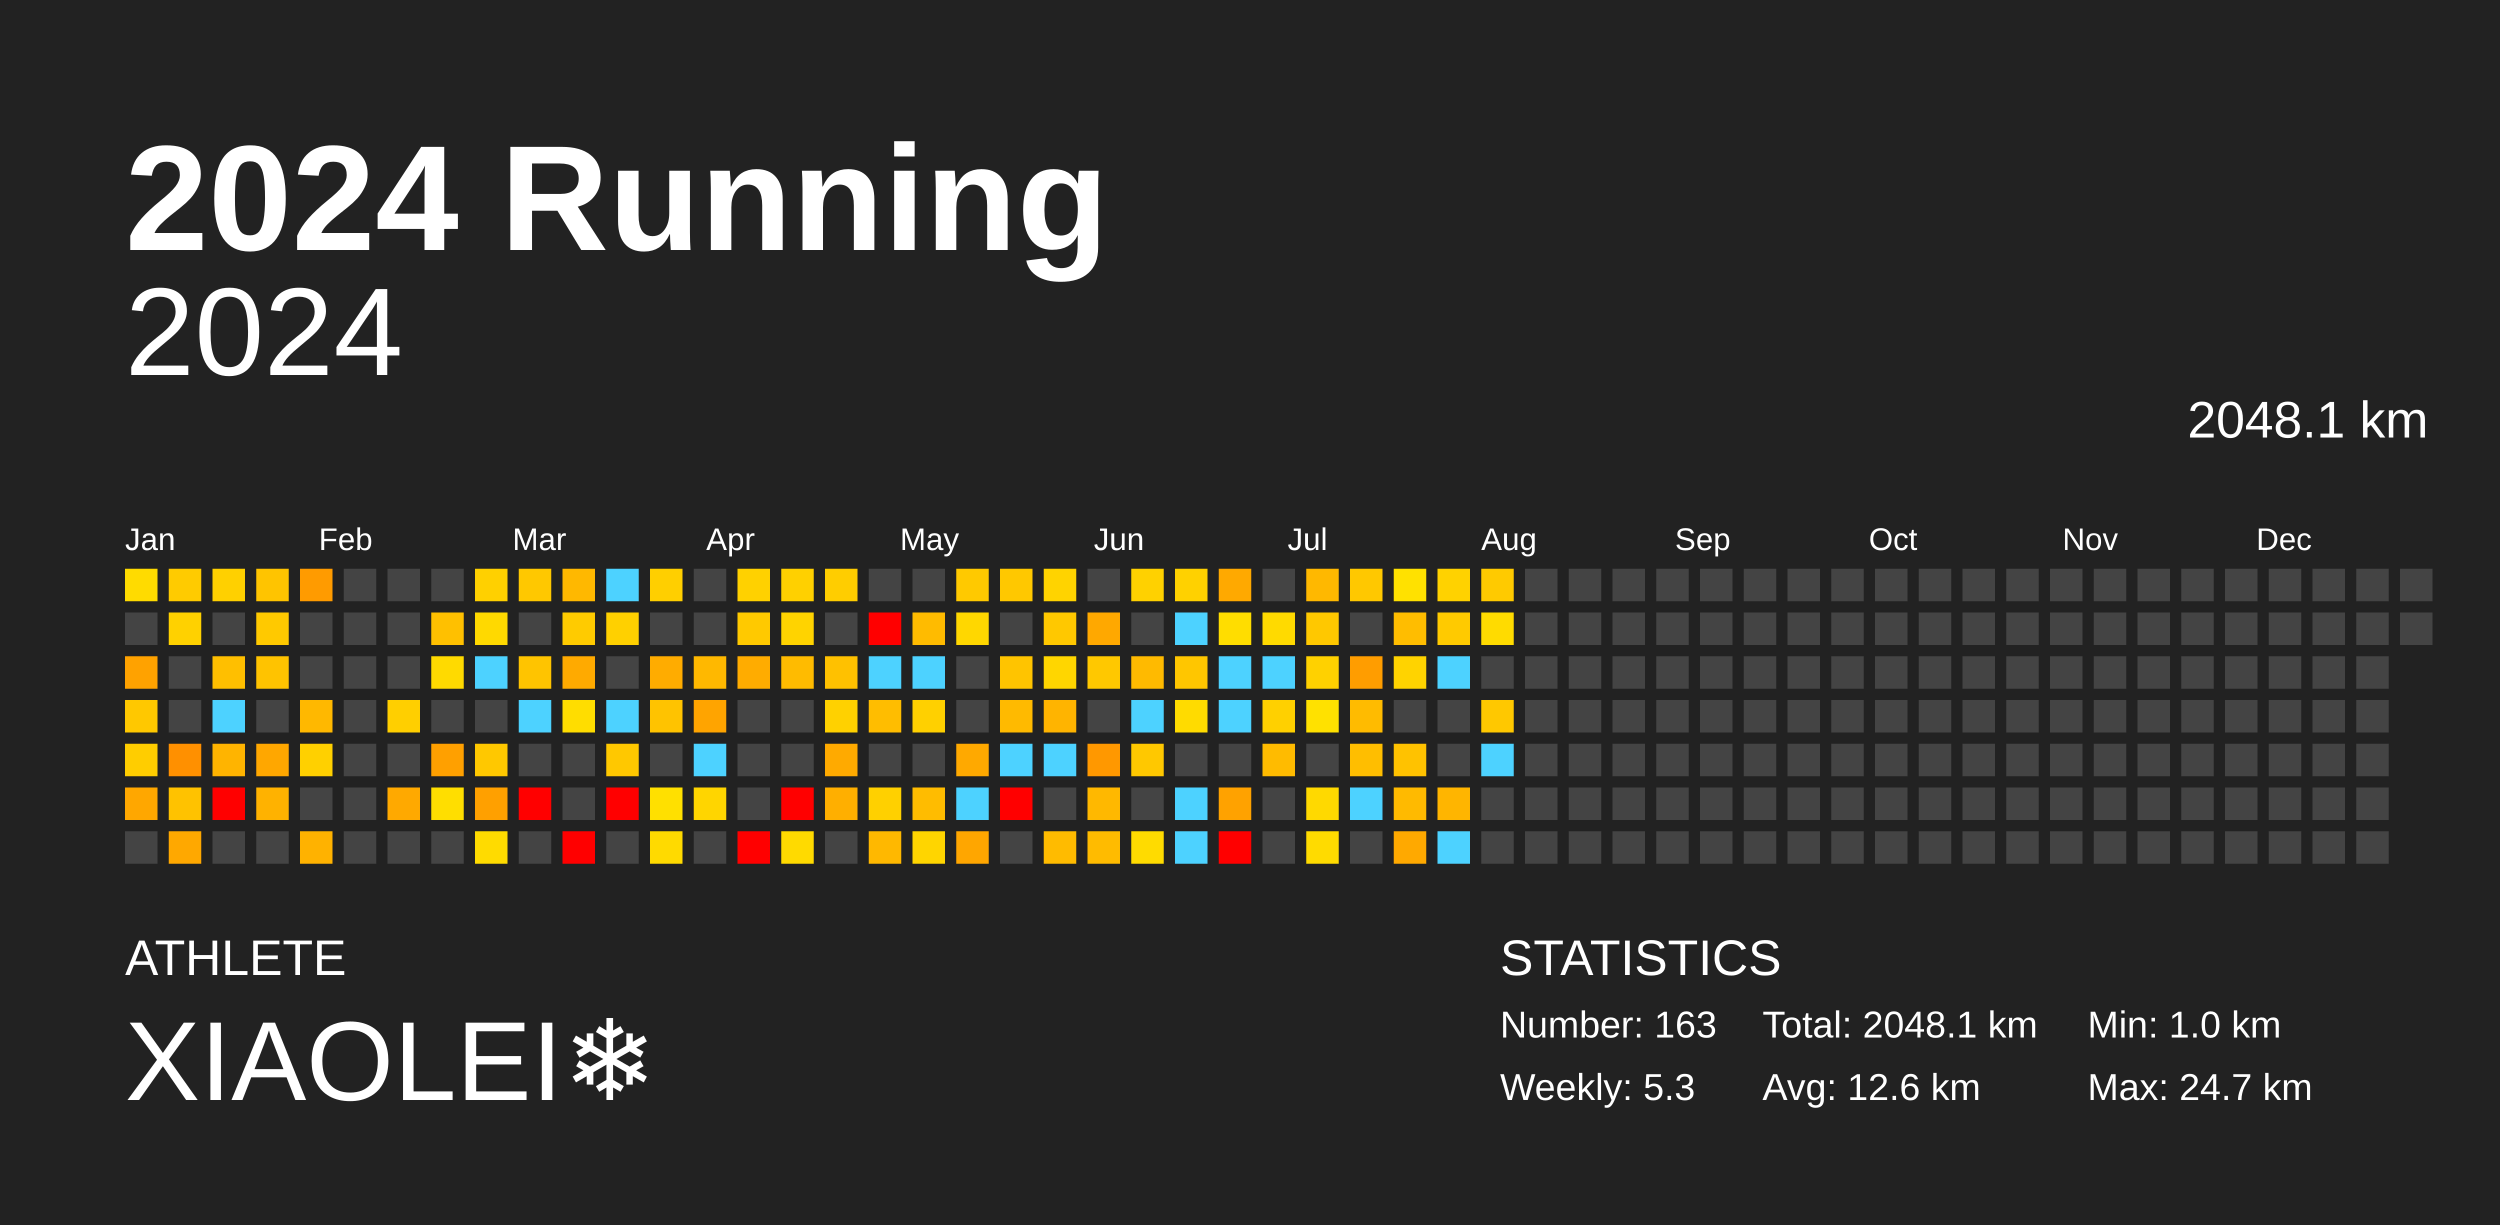
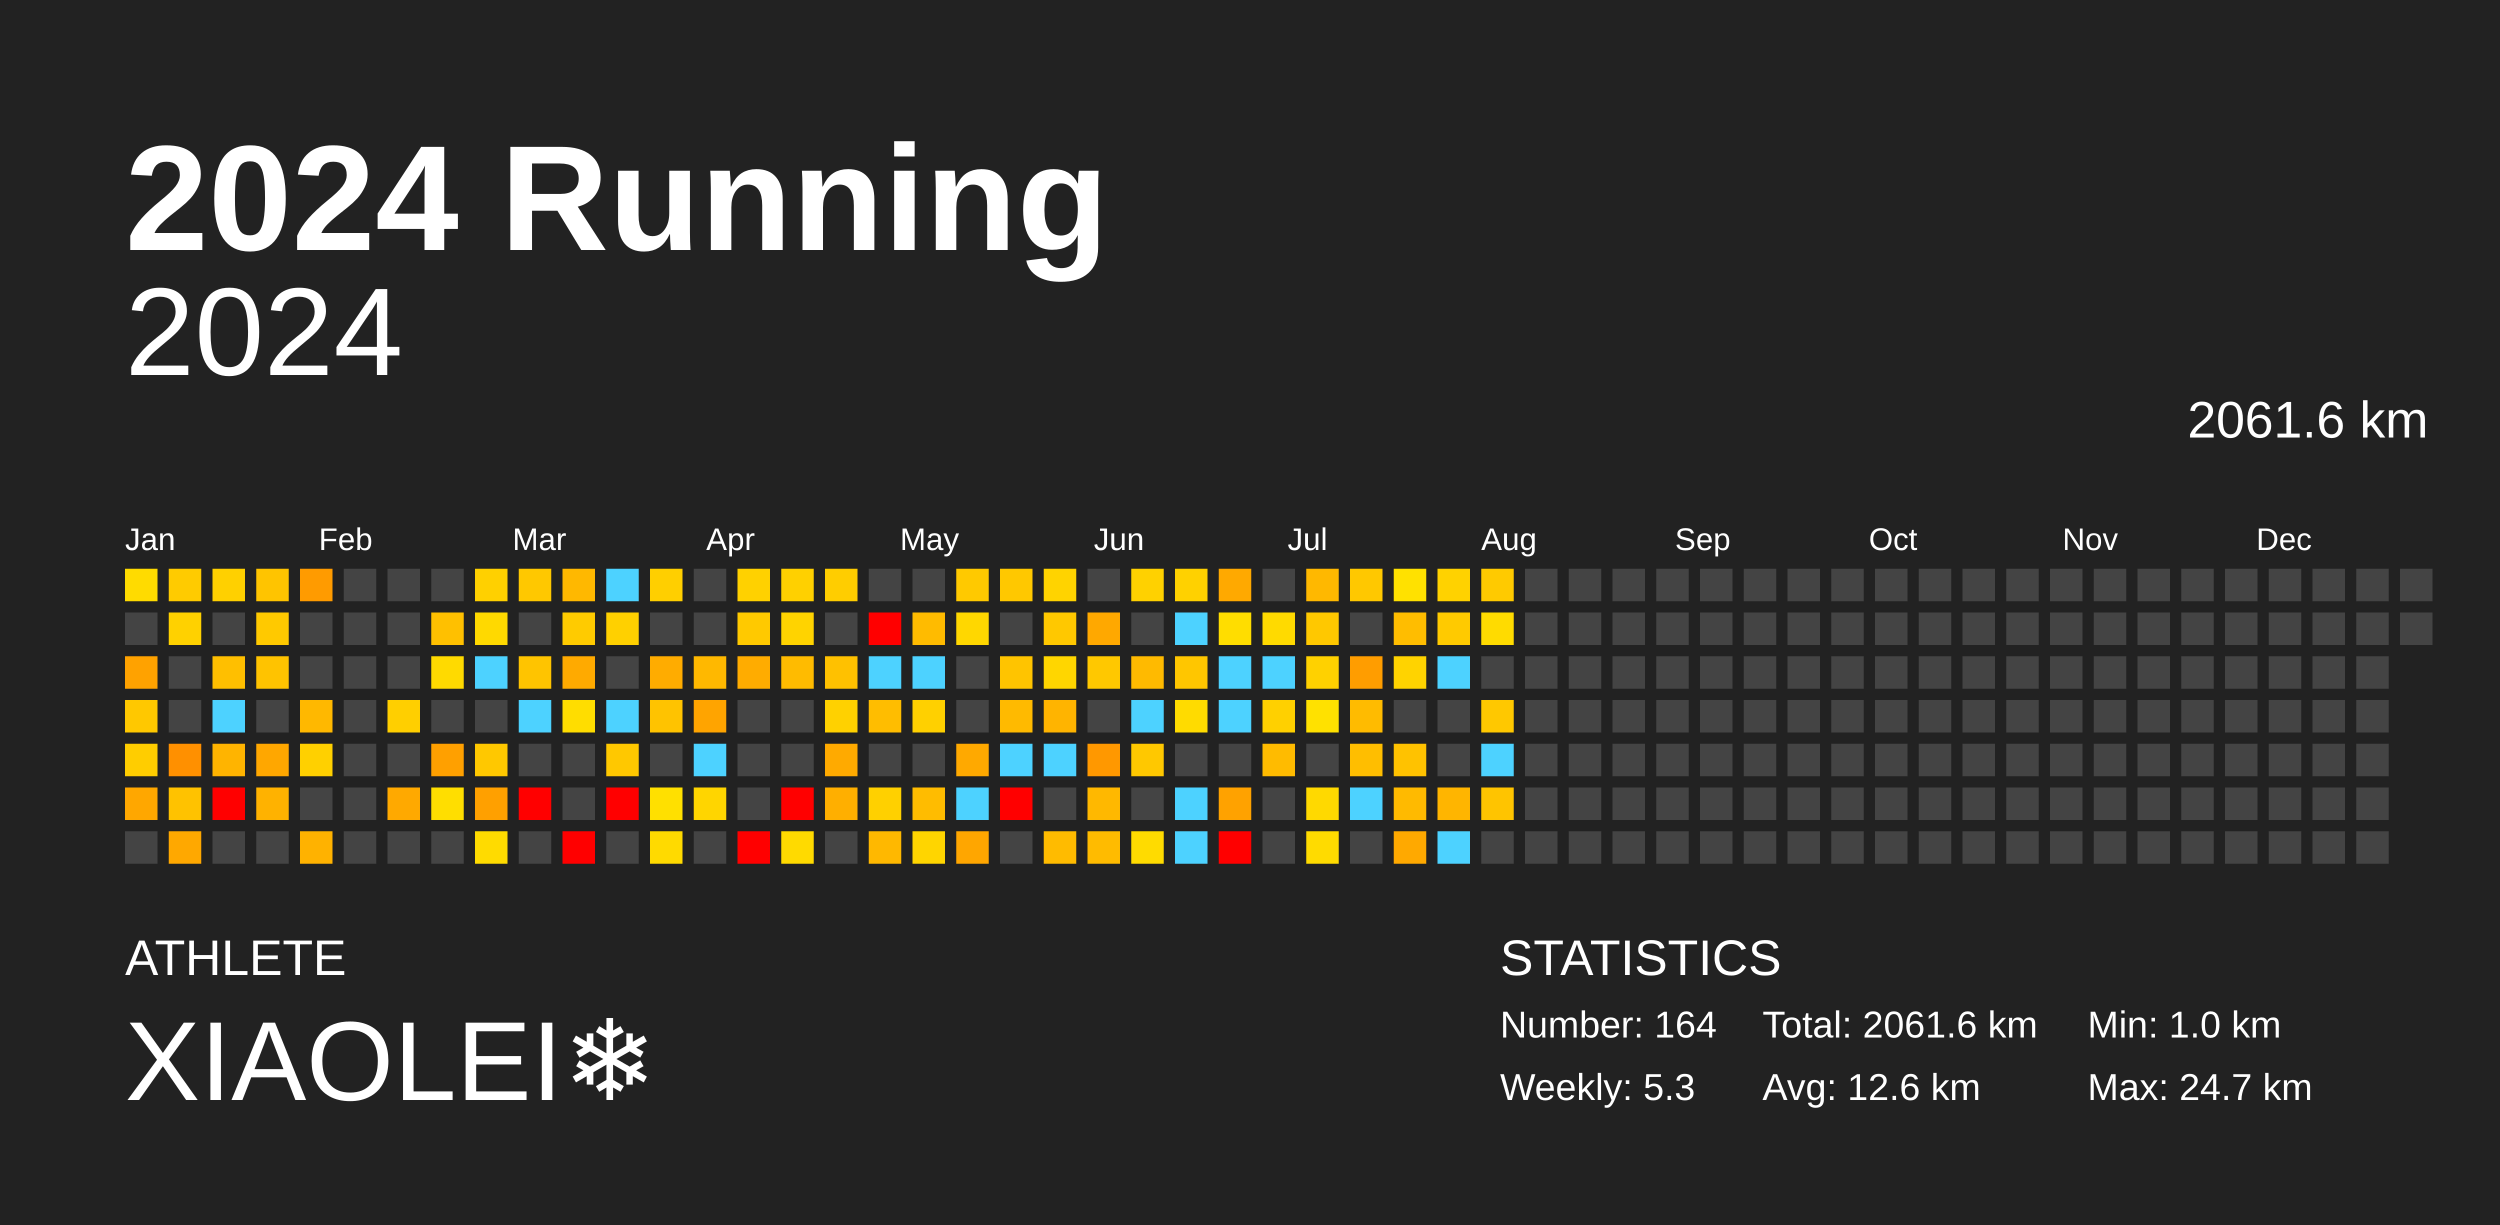
<svg xmlns="http://www.w3.org/2000/svg" baseProfile="full" height="98mm" version="1.1" viewBox="0,0,200,98" width="200mm">
  <defs />
  <rect fill="#222222" height="98" width="200" x="0" y="0" />
  <text fill="#FFFFFF" style="font-size:12px; font-family:Arial; font-weight:bold;" x="10" y="20">2024 Running</text>
  <text fill="#FFFFFF" style="font-size:4px; font-family:Arial" x="10" y="78">ATHLETE</text>
  <text fill="#FFFFFF" style="font-size:9px; font-family:Arial" x="10" y="88">XIAOLEI❄️</text>
  <text fill="#FFFFFF" style="font-size:4px; font-family:Arial" x="120" y="78">STATISTICS</text>
-   <text fill="#FFFFFF" style="font-size:3px; font-family:Arial" x="120" y="83">Number: 163</text>
+   <text fill="#FFFFFF" style="font-size:3px; font-family:Arial" x="120" y="83">Number: 164</text>
  <text fill="#FFFFFF" style="font-size:3px; font-family:Arial" x="120" y="88">Weekly: 5.3</text>
-   <text fill="#FFFFFF" style="font-size:3px; font-family:Arial" x="141" y="83">Total: 2048.1 km</text>
+   <text fill="#FFFFFF" style="font-size:3px; font-family:Arial" x="141" y="83">Total: 2061.6 km</text>
  <text fill="#FFFFFF" style="font-size:3px; font-family:Arial" x="141" y="88">Avg: 12.6 km</text>
  <text fill="#FFFFFF" style="font-size:3px; font-family:Arial" x="167" y="83">Min: 1.0 km</text>
  <text fill="#FFFFFF" style="font-size:3px; font-family:Arial" x="167" y="88">Max: 24.7 km</text>
  <text alignment-baseline="hanging" fill="#FFFFFF" style="font-size:10.0px; font-family:Arial;" x="10" y="30">2024</text>
-   <text alignment-baseline="hanging" fill="#FFFFFF" style="font-size:4.125px; font-family:Arial;" x="175" y="35">2048.1 km</text>
+   <text alignment-baseline="hanging" fill="#FFFFFF" style="font-size:4.125px; font-family:Arial;" x="175" y="35">2061.6 km</text>
  <text fill="#FFFFFF" style="font-size:2.5px; font-family:Arial" x="10.0" y="44">Jan</text>
  <text fill="#FFFFFF" style="font-size:2.5px; font-family:Arial" x="25.5" y="44">Feb</text>
  <text fill="#FFFFFF" style="font-size:2.5px; font-family:Arial" x="41.0" y="44">Mar</text>
  <text fill="#FFFFFF" style="font-size:2.5px; font-family:Arial" x="56.5" y="44">Apr</text>
  <text fill="#FFFFFF" style="font-size:2.5px; font-family:Arial" x="72.0" y="44">May</text>
  <text fill="#FFFFFF" style="font-size:2.5px; font-family:Arial" x="87.5" y="44">Jun</text>
  <text fill="#FFFFFF" style="font-size:2.5px; font-family:Arial" x="103.0" y="44">Jul</text>
  <text fill="#FFFFFF" style="font-size:2.5px; font-family:Arial" x="118.5" y="44">Aug</text>
  <text fill="#FFFFFF" style="font-size:2.5px; font-family:Arial" x="134.0" y="44">Sep</text>
  <text fill="#FFFFFF" style="font-size:2.5px; font-family:Arial" x="149.5" y="44">Oct</text>
  <text fill="#FFFFFF" style="font-size:2.5px; font-family:Arial" x="165.0" y="44">Nov</text>
  <text fill="#FFFFFF" style="font-size:2.5px; font-family:Arial" x="180.5" y="44">Dec</text>
  <rect fill="#ffdb00" height="2.6" width="2.6" x="10.0" y="45.5" />
  <rect fill="#444444" height="2.6" width="2.6" x="10.0" y="49.0" />
  <rect fill="#ffa200" height="2.6" width="2.6" x="10.0" y="52.5" />
  <rect fill="#ffc800" height="2.6" width="2.6" x="10.0" y="56.0" />
  <rect fill="#ffcd00" height="2.6" width="2.6" x="10.0" y="59.5" />
  <rect fill="#ffa700" height="2.6" width="2.6" x="10.0" y="63.0" />
  <rect fill="#444444" height="2.6" width="2.6" x="10.0" y="66.5" />
  <rect fill="#ffcb00" height="2.6" width="2.6" x="13.5" y="45.5" />
  <rect fill="#ffd100" height="2.6" width="2.6" x="13.5" y="49.0" />
  <rect fill="#444444" height="2.6" width="2.6" x="13.5" y="52.5" />
  <rect fill="#444444" height="2.6" width="2.6" x="13.5" y="56.0" />
  <rect fill="#ff9000" height="2.6" width="2.6" x="13.5" y="59.5" />
  <rect fill="#ffc200" height="2.6" width="2.6" x="13.5" y="63.0" />
  <rect fill="#ffa800" height="2.6" width="2.6" x="13.5" y="66.5" />
  <rect fill="#ffd000" height="2.6" width="2.6" x="17.0" y="45.5" />
  <rect fill="#444444" height="2.6" width="2.6" x="17.0" y="49.0" />
  <rect fill="#ffbf00" height="2.6" width="2.6" x="17.0" y="52.5" />
  <rect fill="#4dd2ff" height="2.6" width="2.6" x="17.0" y="56.0" />
  <rect fill="#ffb400" height="2.6" width="2.6" x="17.0" y="59.5" />
  <rect fill="red" height="2.6" width="2.6" x="17.0" y="63.0" />
  <rect fill="#444444" height="2.6" width="2.6" x="17.0" y="66.5" />
  <rect fill="#ffc400" height="2.6" width="2.6" x="20.5" y="45.5" />
  <rect fill="#ffc900" height="2.6" width="2.6" x="20.5" y="49.0" />
  <rect fill="#ffc300" height="2.6" width="2.6" x="20.5" y="52.5" />
  <rect fill="#444444" height="2.6" width="2.6" x="20.5" y="56.0" />
  <rect fill="#ffa700" height="2.6" width="2.6" x="20.5" y="59.5" />
  <rect fill="#ffb200" height="2.6" width="2.6" x="20.5" y="63.0" />
  <rect fill="#444444" height="2.6" width="2.6" x="20.5" y="66.5" />
  <rect fill="#ff9b00" height="2.6" width="2.6" x="24.0" y="45.5" />
  <rect fill="#444444" height="2.6" width="2.6" x="24.0" y="49.0" />
  <rect fill="#444444" height="2.6" width="2.6" x="24.0" y="52.5" />
  <rect fill="#ffb800" height="2.6" width="2.6" x="24.0" y="56.0" />
  <rect fill="#ffd000" height="2.6" width="2.6" x="24.0" y="59.5" />
  <rect fill="#444444" height="2.6" width="2.6" x="24.0" y="63.0" />
  <rect fill="#ffb200" height="2.6" width="2.6" x="24.0" y="66.5" />
  <rect fill="#444444" height="2.6" width="2.6" x="27.5" y="45.5" />
  <rect fill="#444444" height="2.6" width="2.6" x="27.5" y="49.0" />
  <rect fill="#444444" height="2.6" width="2.6" x="27.5" y="52.5" />
  <rect fill="#444444" height="2.6" width="2.6" x="27.5" y="56.0" />
  <rect fill="#444444" height="2.6" width="2.6" x="27.5" y="59.5" />
  <rect fill="#444444" height="2.6" width="2.6" x="27.5" y="63.0" />
  <rect fill="#444444" height="2.6" width="2.6" x="27.5" y="66.5" />
  <rect fill="#444444" height="2.6" width="2.6" x="31.0" y="45.5" />
  <rect fill="#444444" height="2.6" width="2.6" x="31.0" y="49.0" />
  <rect fill="#444444" height="2.6" width="2.6" x="31.0" y="52.5" />
  <rect fill="#ffcf00" height="2.6" width="2.6" x="31.0" y="56.0" />
  <rect fill="#444444" height="2.6" width="2.6" x="31.0" y="59.5" />
  <rect fill="#ffa900" height="2.6" width="2.6" x="31.0" y="63.0" />
  <rect fill="#444444" height="2.6" width="2.6" x="31.0" y="66.5" />
  <rect fill="#444444" height="2.6" width="2.6" x="34.5" y="45.5" />
  <rect fill="#ffc000" height="2.6" width="2.6" x="34.5" y="49.0" />
  <rect fill="#ffda00" height="2.6" width="2.6" x="34.5" y="52.5" />
  <rect fill="#444444" height="2.6" width="2.6" x="34.5" y="56.0" />
  <rect fill="#ffa000" height="2.6" width="2.6" x="34.5" y="59.5" />
  <rect fill="#ffde00" height="2.6" width="2.6" x="34.5" y="63.0" />
  <rect fill="#444444" height="2.6" width="2.6" x="34.5" y="66.5" />
  <rect fill="#ffd000" height="2.6" width="2.6" x="38.0" y="45.5" />
  <rect fill="#ffd900" height="2.6" width="2.6" x="38.0" y="49.0" />
  <rect fill="#4dd2ff" height="2.6" width="2.6" x="38.0" y="52.5" />
  <rect fill="#444444" height="2.6" width="2.6" x="38.0" y="56.0" />
  <rect fill="#ffc800" height="2.6" width="2.6" x="38.0" y="59.5" />
  <rect fill="#ffa000" height="2.6" width="2.6" x="38.0" y="63.0" />
  <rect fill="#ffdb00" height="2.6" width="2.6" x="38.0" y="66.5" />
  <rect fill="#ffc800" height="2.6" width="2.6" x="41.5" y="45.5" />
  <rect fill="#444444" height="2.6" width="2.6" x="41.5" y="49.0" />
  <rect fill="#ffc400" height="2.6" width="2.6" x="41.5" y="52.5" />
  <rect fill="#4dd2ff" height="2.6" width="2.6" x="41.5" y="56.0" />
  <rect fill="#444444" height="2.6" width="2.6" x="41.5" y="59.5" />
  <rect fill="red" height="2.6" width="2.6" x="41.5" y="63.0" />
  <rect fill="#444444" height="2.6" width="2.6" x="41.5" y="66.5" />
  <rect fill="#ffb800" height="2.6" width="2.6" x="45.0" y="45.5" />
  <rect fill="#ffcb00" height="2.6" width="2.6" x="45.0" y="49.0" />
  <rect fill="#ffaa00" height="2.6" width="2.6" x="45.0" y="52.5" />
  <rect fill="#ffdd00" height="2.6" width="2.6" x="45.0" y="56.0" />
  <rect fill="#444444" height="2.6" width="2.6" x="45.0" y="59.5" />
  <rect fill="#444444" height="2.6" width="2.6" x="45.0" y="63.0" />
  <rect fill="red" height="2.6" width="2.6" x="45.0" y="66.5" />
  <rect fill="#4dd2ff" height="2.6" width="2.6" x="48.5" y="45.5" />
  <rect fill="#ffd000" height="2.6" width="2.6" x="48.5" y="49.0" />
  <rect fill="#444444" height="2.6" width="2.6" x="48.5" y="52.5" />
  <rect fill="#4dd2ff" height="2.6" width="2.6" x="48.5" y="56.0" />
  <rect fill="#ffc800" height="2.6" width="2.6" x="48.5" y="59.5" />
  <rect fill="red" height="2.6" width="2.6" x="48.5" y="63.0" />
  <rect fill="#444444" height="2.6" width="2.6" x="48.5" y="66.5" />
  <rect fill="#ffcf00" height="2.6" width="2.6" x="52.0" y="45.5" />
  <rect fill="#444444" height="2.6" width="2.6" x="52.0" y="49.0" />
  <rect fill="#ffac00" height="2.6" width="2.6" x="52.0" y="52.5" />
  <rect fill="#ffc300" height="2.6" width="2.6" x="52.0" y="56.0" />
  <rect fill="#444444" height="2.6" width="2.6" x="52.0" y="59.5" />
  <rect fill="#ffe000" height="2.6" width="2.6" x="52.0" y="63.0" />
  <rect fill="#ffda00" height="2.6" width="2.6" x="52.0" y="66.5" />
  <rect fill="#444444" height="2.6" width="2.6" x="55.5" y="45.5" />
  <rect fill="#444444" height="2.6" width="2.6" x="55.5" y="49.0" />
  <rect fill="#ffb800" height="2.6" width="2.6" x="55.5" y="52.5" />
  <rect fill="#ffa400" height="2.6" width="2.6" x="55.5" y="56.0" />
  <rect fill="#4dd2ff" height="2.6" width="2.6" x="55.5" y="59.5" />
  <rect fill="#ffd500" height="2.6" width="2.6" x="55.5" y="63.0" />
  <rect fill="#444444" height="2.6" width="2.6" x="55.5" y="66.5" />
  <rect fill="#ffd100" height="2.6" width="2.6" x="59.0" y="45.5" />
  <rect fill="#ffc900" height="2.6" width="2.6" x="59.0" y="49.0" />
  <rect fill="#ffac00" height="2.6" width="2.6" x="59.0" y="52.5" />
  <rect fill="#444444" height="2.6" width="2.6" x="59.0" y="56.0" />
  <rect fill="#444444" height="2.6" width="2.6" x="59.0" y="59.5" />
  <rect fill="#444444" height="2.6" width="2.6" x="59.0" y="63.0" />
  <rect fill="red" height="2.6" width="2.6" x="59.0" y="66.5" />
  <rect fill="#ffd000" height="2.6" width="2.6" x="62.5" y="45.5" />
  <rect fill="#ffd300" height="2.6" width="2.6" x="62.5" y="49.0" />
  <rect fill="#ffbb00" height="2.6" width="2.6" x="62.5" y="52.5" />
  <rect fill="#444444" height="2.6" width="2.6" x="62.5" y="56.0" />
  <rect fill="#444444" height="2.6" width="2.6" x="62.5" y="59.5" />
  <rect fill="red" height="2.6" width="2.6" x="62.5" y="63.0" />
  <rect fill="#ffda00" height="2.6" width="2.6" x="62.5" y="66.5" />
  <rect fill="#ffcd00" height="2.6" width="2.6" x="66.0" y="45.5" />
  <rect fill="#444444" height="2.6" width="2.6" x="66.0" y="49.0" />
  <rect fill="#ffc100" height="2.6" width="2.6" x="66.0" y="52.5" />
  <rect fill="#ffd100" height="2.6" width="2.6" x="66.0" y="56.0" />
  <rect fill="#ffaa00" height="2.6" width="2.6" x="66.0" y="59.5" />
  <rect fill="#ffaf00" height="2.6" width="2.6" x="66.0" y="63.0" />
  <rect fill="#444444" height="2.6" width="2.6" x="66.0" y="66.5" />
  <rect fill="#444444" height="2.6" width="2.6" x="69.5" y="45.5" />
  <rect fill="red" height="2.6" width="2.6" x="69.5" y="49.0" />
  <rect fill="#4dd2ff" height="2.6" width="2.6" x="69.5" y="52.5" />
  <rect fill="#ffbd00" height="2.6" width="2.6" x="69.5" y="56.0" />
  <rect fill="#444444" height="2.6" width="2.6" x="69.5" y="59.5" />
  <rect fill="#ffd000" height="2.6" width="2.6" x="69.5" y="63.0" />
  <rect fill="#ffb800" height="2.6" width="2.6" x="69.5" y="66.5" />
  <rect fill="#444444" height="2.6" width="2.6" x="73.0" y="45.5" />
  <rect fill="#ffbb00" height="2.6" width="2.6" x="73.0" y="49.0" />
  <rect fill="#4dd2ff" height="2.6" width="2.6" x="73.0" y="52.5" />
  <rect fill="#ffd000" height="2.6" width="2.6" x="73.0" y="56.0" />
  <rect fill="#444444" height="2.6" width="2.6" x="73.0" y="59.5" />
  <rect fill="#ffbc00" height="2.6" width="2.6" x="73.0" y="63.0" />
  <rect fill="#ffd500" height="2.6" width="2.6" x="73.0" y="66.5" />
  <rect fill="#ffc900" height="2.6" width="2.6" x="76.5" y="45.5" />
  <rect fill="#ffd700" height="2.6" width="2.6" x="76.5" y="49.0" />
  <rect fill="#444444" height="2.6" width="2.6" x="76.5" y="52.5" />
  <rect fill="#444444" height="2.6" width="2.6" x="76.5" y="56.0" />
  <rect fill="#ffa900" height="2.6" width="2.6" x="76.5" y="59.5" />
  <rect fill="#4dd2ff" height="2.6" width="2.6" x="76.5" y="63.0" />
  <rect fill="#ffa600" height="2.6" width="2.6" x="76.5" y="66.5" />
  <rect fill="#ffc800" height="2.6" width="2.6" x="80.0" y="45.5" />
  <rect fill="#444444" height="2.6" width="2.6" x="80.0" y="49.0" />
  <rect fill="#ffc400" height="2.6" width="2.6" x="80.0" y="52.5" />
  <rect fill="#ffba00" height="2.6" width="2.6" x="80.0" y="56.0" />
  <rect fill="#4dd2ff" height="2.6" width="2.6" x="80.0" y="59.5" />
  <rect fill="red" height="2.6" width="2.6" x="80.0" y="63.0" />
  <rect fill="#444444" height="2.6" width="2.6" x="80.0" y="66.5" />
  <rect fill="#ffd300" height="2.6" width="2.6" x="83.5" y="45.5" />
  <rect fill="#ffc800" height="2.6" width="2.6" x="83.5" y="49.0" />
  <rect fill="#ffd600" height="2.6" width="2.6" x="83.5" y="52.5" />
  <rect fill="#ffb400" height="2.6" width="2.6" x="83.5" y="56.0" />
  <rect fill="#4dd2ff" height="2.6" width="2.6" x="83.5" y="59.5" />
  <rect fill="#444444" height="2.6" width="2.6" x="83.5" y="63.0" />
  <rect fill="#ffbb00" height="2.6" width="2.6" x="83.5" y="66.5" />
  <rect fill="#444444" height="2.6" width="2.6" x="87.0" y="45.5" />
  <rect fill="#ffa800" height="2.6" width="2.6" x="87.0" y="49.0" />
  <rect fill="#ffc800" height="2.6" width="2.6" x="87.0" y="52.5" />
  <rect fill="#444444" height="2.6" width="2.6" x="87.0" y="56.0" />
  <rect fill="#ff9800" height="2.6" width="2.6" x="87.0" y="59.5" />
  <rect fill="#ffb800" height="2.6" width="2.6" x="87.0" y="63.0" />
  <rect fill="#ffbb00" height="2.6" width="2.6" x="87.0" y="66.5" />
  <rect fill="#ffd100" height="2.6" width="2.6" x="90.5" y="45.5" />
  <rect fill="#444444" height="2.6" width="2.6" x="90.5" y="49.0" />
  <rect fill="#ffba00" height="2.6" width="2.6" x="90.5" y="52.5" />
  <rect fill="#4dd2ff" height="2.6" width="2.6" x="90.5" y="56.0" />
  <rect fill="#ffc800" height="2.6" width="2.6" x="90.5" y="59.5" />
  <rect fill="#444444" height="2.6" width="2.6" x="90.5" y="63.0" />
  <rect fill="#ffdb00" height="2.6" width="2.6" x="90.5" y="66.5" />
  <rect fill="#ffd100" height="2.6" width="2.6" x="94.0" y="45.5" />
  <rect fill="#4dd2ff" height="2.6" width="2.6" x="94.0" y="49.0" />
  <rect fill="#ffc600" height="2.6" width="2.6" x="94.0" y="52.5" />
  <rect fill="#ffdb00" height="2.6" width="2.6" x="94.0" y="56.0" />
  <rect fill="#444444" height="2.6" width="2.6" x="94.0" y="59.5" />
  <rect fill="#4dd2ff" height="2.6" width="2.6" x="94.0" y="63.0" />
  <rect fill="#4dd2ff" height="2.6" width="2.6" x="94.0" y="66.5" />
  <rect fill="#ffa900" height="2.6" width="2.6" x="97.5" y="45.5" />
  <rect fill="#ffdd00" height="2.6" width="2.6" x="97.5" y="49.0" />
  <rect fill="#4dd2ff" height="2.6" width="2.6" x="97.5" y="52.5" />
  <rect fill="#4dd2ff" height="2.6" width="2.6" x="97.5" y="56.0" />
  <rect fill="#444444" height="2.6" width="2.6" x="97.5" y="59.5" />
  <rect fill="#ffa200" height="2.6" width="2.6" x="97.5" y="63.0" />
  <rect fill="red" height="2.6" width="2.6" x="97.5" y="66.5" />
  <rect fill="#444444" height="2.6" width="2.6" x="101.0" y="45.5" />
  <rect fill="#ffda00" height="2.6" width="2.6" x="101.0" y="49.0" />
  <rect fill="#4dd2ff" height="2.6" width="2.6" x="101.0" y="52.5" />
  <rect fill="#ffd000" height="2.6" width="2.6" x="101.0" y="56.0" />
  <rect fill="#ffbb00" height="2.6" width="2.6" x="101.0" y="59.5" />
  <rect fill="#444444" height="2.6" width="2.6" x="101.0" y="63.0" />
  <rect fill="#444444" height="2.6" width="2.6" x="101.0" y="66.5" />
  <rect fill="#ffb800" height="2.6" width="2.6" x="104.5" y="45.5" />
  <rect fill="#ffc800" height="2.6" width="2.6" x="104.5" y="49.0" />
  <rect fill="#ffd100" height="2.6" width="2.6" x="104.5" y="52.5" />
  <rect fill="#ffe100" height="2.6" width="2.6" x="104.5" y="56.0" />
  <rect fill="#444444" height="2.6" width="2.6" x="104.5" y="59.5" />
  <rect fill="#ffd900" height="2.6" width="2.6" x="104.5" y="63.0" />
  <rect fill="#ffdb00" height="2.6" width="2.6" x="104.5" y="66.5" />
  <rect fill="#ffc800" height="2.6" width="2.6" x="108.0" y="45.5" />
  <rect fill="#444444" height="2.6" width="2.6" x="108.0" y="49.0" />
  <rect fill="#ff9d00" height="2.6" width="2.6" x="108.0" y="52.5" />
  <rect fill="#ffbb00" height="2.6" width="2.6" x="108.0" y="56.0" />
  <rect fill="#ffbe00" height="2.6" width="2.6" x="108.0" y="59.5" />
  <rect fill="#4dd2ff" height="2.6" width="2.6" x="108.0" y="63.0" />
  <rect fill="#444444" height="2.6" width="2.6" x="108.0" y="66.5" />
  <rect fill="#ffe100" height="2.6" width="2.6" x="111.5" y="45.5" />
  <rect fill="#ffbd00" height="2.6" width="2.6" x="111.5" y="49.0" />
  <rect fill="#ffd300" height="2.6" width="2.6" x="111.5" y="52.5" />
  <rect fill="#444444" height="2.6" width="2.6" x="111.5" y="56.0" />
  <rect fill="#ffc200" height="2.6" width="2.6" x="111.5" y="59.5" />
  <rect fill="#ffba00" height="2.6" width="2.6" x="111.5" y="63.0" />
  <rect fill="#ffa900" height="2.6" width="2.6" x="111.5" y="66.5" />
  <rect fill="#ffd200" height="2.6" width="2.6" x="115.0" y="45.5" />
  <rect fill="#ffca00" height="2.6" width="2.6" x="115.0" y="49.0" />
  <rect fill="#4dd2ff" height="2.6" width="2.6" x="115.0" y="52.5" />
  <rect fill="#444444" height="2.6" width="2.6" x="115.0" y="56.0" />
  <rect fill="#444444" height="2.6" width="2.6" x="115.0" y="59.5" />
  <rect fill="#ffb500" height="2.6" width="2.6" x="115.0" y="63.0" />
  <rect fill="#4dd2ff" height="2.6" width="2.6" x="115.0" y="66.5" />
  <rect fill="#ffca00" height="2.6" width="2.6" x="118.5" y="45.5" />
  <rect fill="#ffdb00" height="2.6" width="2.6" x="118.5" y="49.0" />
  <rect fill="#444444" height="2.6" width="2.6" x="118.5" y="52.5" />
  <rect fill="#ffc800" height="2.6" width="2.6" x="118.5" y="56.0" />
  <rect fill="#4dd2ff" height="2.6" width="2.6" x="118.5" y="59.5" />
-   <rect fill="#444444" height="2.6" width="2.6" x="118.5" y="63.0" />
+   <rect fill="#ffc400" height="2.6" width="2.6" x="118.5" y="63.0" />
  <rect fill="#444444" height="2.6" width="2.6" x="118.5" y="66.5" />
  <rect fill="#444444" height="2.6" width="2.6" x="122.0" y="45.5" />
  <rect fill="#444444" height="2.6" width="2.6" x="122.0" y="49.0" />
  <rect fill="#444444" height="2.6" width="2.6" x="122.0" y="52.5" />
  <rect fill="#444444" height="2.6" width="2.6" x="122.0" y="56.0" />
  <rect fill="#444444" height="2.6" width="2.6" x="122.0" y="59.5" />
  <rect fill="#444444" height="2.6" width="2.6" x="122.0" y="63.0" />
  <rect fill="#444444" height="2.6" width="2.6" x="122.0" y="66.5" />
  <rect fill="#444444" height="2.6" width="2.6" x="125.5" y="45.5" />
  <rect fill="#444444" height="2.6" width="2.6" x="125.5" y="49.0" />
  <rect fill="#444444" height="2.6" width="2.6" x="125.5" y="52.5" />
  <rect fill="#444444" height="2.6" width="2.6" x="125.5" y="56.0" />
  <rect fill="#444444" height="2.6" width="2.6" x="125.5" y="59.5" />
  <rect fill="#444444" height="2.6" width="2.6" x="125.5" y="63.0" />
  <rect fill="#444444" height="2.6" width="2.6" x="125.5" y="66.5" />
  <rect fill="#444444" height="2.6" width="2.6" x="129.0" y="45.5" />
  <rect fill="#444444" height="2.6" width="2.6" x="129.0" y="49.0" />
  <rect fill="#444444" height="2.6" width="2.6" x="129.0" y="52.5" />
  <rect fill="#444444" height="2.6" width="2.6" x="129.0" y="56.0" />
  <rect fill="#444444" height="2.6" width="2.6" x="129.0" y="59.5" />
  <rect fill="#444444" height="2.6" width="2.6" x="129.0" y="63.0" />
  <rect fill="#444444" height="2.6" width="2.6" x="129.0" y="66.5" />
  <rect fill="#444444" height="2.6" width="2.6" x="132.5" y="45.5" />
  <rect fill="#444444" height="2.6" width="2.6" x="132.5" y="49.0" />
  <rect fill="#444444" height="2.6" width="2.6" x="132.5" y="52.5" />
  <rect fill="#444444" height="2.6" width="2.6" x="132.5" y="56.0" />
  <rect fill="#444444" height="2.6" width="2.6" x="132.5" y="59.5" />
  <rect fill="#444444" height="2.6" width="2.6" x="132.5" y="63.0" />
  <rect fill="#444444" height="2.6" width="2.6" x="132.5" y="66.5" />
  <rect fill="#444444" height="2.6" width="2.6" x="136.0" y="45.5" />
  <rect fill="#444444" height="2.6" width="2.6" x="136.0" y="49.0" />
  <rect fill="#444444" height="2.6" width="2.6" x="136.0" y="52.5" />
  <rect fill="#444444" height="2.6" width="2.6" x="136.0" y="56.0" />
  <rect fill="#444444" height="2.6" width="2.6" x="136.0" y="59.5" />
  <rect fill="#444444" height="2.6" width="2.6" x="136.0" y="63.0" />
  <rect fill="#444444" height="2.6" width="2.6" x="136.0" y="66.5" />
  <rect fill="#444444" height="2.6" width="2.6" x="139.5" y="45.5" />
  <rect fill="#444444" height="2.6" width="2.6" x="139.5" y="49.0" />
  <rect fill="#444444" height="2.6" width="2.6" x="139.5" y="52.5" />
  <rect fill="#444444" height="2.6" width="2.6" x="139.5" y="56.0" />
  <rect fill="#444444" height="2.6" width="2.6" x="139.5" y="59.5" />
  <rect fill="#444444" height="2.6" width="2.6" x="139.5" y="63.0" />
  <rect fill="#444444" height="2.6" width="2.6" x="139.5" y="66.5" />
  <rect fill="#444444" height="2.6" width="2.6" x="143.0" y="45.5" />
  <rect fill="#444444" height="2.6" width="2.6" x="143.0" y="49.0" />
  <rect fill="#444444" height="2.6" width="2.6" x="143.0" y="52.5" />
  <rect fill="#444444" height="2.6" width="2.6" x="143.0" y="56.0" />
  <rect fill="#444444" height="2.6" width="2.6" x="143.0" y="59.5" />
  <rect fill="#444444" height="2.6" width="2.6" x="143.0" y="63.0" />
  <rect fill="#444444" height="2.6" width="2.6" x="143.0" y="66.5" />
  <rect fill="#444444" height="2.6" width="2.6" x="146.5" y="45.5" />
  <rect fill="#444444" height="2.6" width="2.6" x="146.5" y="49.0" />
  <rect fill="#444444" height="2.6" width="2.6" x="146.5" y="52.5" />
  <rect fill="#444444" height="2.6" width="2.6" x="146.5" y="56.0" />
  <rect fill="#444444" height="2.6" width="2.6" x="146.5" y="59.5" />
  <rect fill="#444444" height="2.6" width="2.6" x="146.5" y="63.0" />
  <rect fill="#444444" height="2.6" width="2.6" x="146.5" y="66.5" />
  <rect fill="#444444" height="2.6" width="2.6" x="150.0" y="45.5" />
  <rect fill="#444444" height="2.6" width="2.6" x="150.0" y="49.0" />
  <rect fill="#444444" height="2.6" width="2.6" x="150.0" y="52.5" />
  <rect fill="#444444" height="2.6" width="2.6" x="150.0" y="56.0" />
  <rect fill="#444444" height="2.6" width="2.6" x="150.0" y="59.5" />
  <rect fill="#444444" height="2.6" width="2.6" x="150.0" y="63.0" />
  <rect fill="#444444" height="2.6" width="2.6" x="150.0" y="66.5" />
  <rect fill="#444444" height="2.6" width="2.6" x="153.5" y="45.5" />
  <rect fill="#444444" height="2.6" width="2.6" x="153.5" y="49.0" />
  <rect fill="#444444" height="2.6" width="2.6" x="153.5" y="52.5" />
  <rect fill="#444444" height="2.6" width="2.6" x="153.5" y="56.0" />
  <rect fill="#444444" height="2.6" width="2.6" x="153.5" y="59.5" />
  <rect fill="#444444" height="2.6" width="2.6" x="153.5" y="63.0" />
  <rect fill="#444444" height="2.6" width="2.6" x="153.5" y="66.5" />
  <rect fill="#444444" height="2.6" width="2.6" x="157.0" y="45.5" />
  <rect fill="#444444" height="2.6" width="2.6" x="157.0" y="49.0" />
  <rect fill="#444444" height="2.6" width="2.6" x="157.0" y="52.5" />
  <rect fill="#444444" height="2.6" width="2.6" x="157.0" y="56.0" />
  <rect fill="#444444" height="2.6" width="2.6" x="157.0" y="59.5" />
  <rect fill="#444444" height="2.6" width="2.6" x="157.0" y="63.0" />
  <rect fill="#444444" height="2.6" width="2.6" x="157.0" y="66.5" />
  <rect fill="#444444" height="2.6" width="2.6" x="160.5" y="45.5" />
  <rect fill="#444444" height="2.6" width="2.6" x="160.5" y="49.0" />
  <rect fill="#444444" height="2.6" width="2.6" x="160.5" y="52.5" />
  <rect fill="#444444" height="2.6" width="2.6" x="160.5" y="56.0" />
  <rect fill="#444444" height="2.6" width="2.6" x="160.5" y="59.5" />
  <rect fill="#444444" height="2.6" width="2.6" x="160.5" y="63.0" />
  <rect fill="#444444" height="2.6" width="2.6" x="160.5" y="66.5" />
  <rect fill="#444444" height="2.6" width="2.6" x="164.0" y="45.5" />
  <rect fill="#444444" height="2.6" width="2.6" x="164.0" y="49.0" />
  <rect fill="#444444" height="2.6" width="2.6" x="164.0" y="52.5" />
  <rect fill="#444444" height="2.6" width="2.6" x="164.0" y="56.0" />
  <rect fill="#444444" height="2.6" width="2.6" x="164.0" y="59.5" />
  <rect fill="#444444" height="2.6" width="2.6" x="164.0" y="63.0" />
  <rect fill="#444444" height="2.6" width="2.6" x="164.0" y="66.5" />
  <rect fill="#444444" height="2.6" width="2.6" x="167.5" y="45.5" />
  <rect fill="#444444" height="2.6" width="2.6" x="167.5" y="49.0" />
  <rect fill="#444444" height="2.6" width="2.6" x="167.5" y="52.5" />
  <rect fill="#444444" height="2.6" width="2.6" x="167.5" y="56.0" />
  <rect fill="#444444" height="2.6" width="2.6" x="167.5" y="59.5" />
  <rect fill="#444444" height="2.6" width="2.6" x="167.5" y="63.0" />
  <rect fill="#444444" height="2.6" width="2.6" x="167.5" y="66.5" />
  <rect fill="#444444" height="2.6" width="2.6" x="171.0" y="45.5" />
  <rect fill="#444444" height="2.6" width="2.6" x="171.0" y="49.0" />
  <rect fill="#444444" height="2.6" width="2.6" x="171.0" y="52.5" />
  <rect fill="#444444" height="2.6" width="2.6" x="171.0" y="56.0" />
  <rect fill="#444444" height="2.6" width="2.6" x="171.0" y="59.5" />
  <rect fill="#444444" height="2.6" width="2.6" x="171.0" y="63.0" />
  <rect fill="#444444" height="2.6" width="2.6" x="171.0" y="66.5" />
  <rect fill="#444444" height="2.6" width="2.6" x="174.5" y="45.5" />
  <rect fill="#444444" height="2.6" width="2.6" x="174.5" y="49.0" />
  <rect fill="#444444" height="2.6" width="2.6" x="174.5" y="52.5" />
  <rect fill="#444444" height="2.6" width="2.6" x="174.5" y="56.0" />
  <rect fill="#444444" height="2.6" width="2.6" x="174.5" y="59.5" />
  <rect fill="#444444" height="2.6" width="2.6" x="174.5" y="63.0" />
  <rect fill="#444444" height="2.6" width="2.6" x="174.5" y="66.5" />
  <rect fill="#444444" height="2.6" width="2.6" x="178.0" y="45.5" />
  <rect fill="#444444" height="2.6" width="2.6" x="178.0" y="49.0" />
  <rect fill="#444444" height="2.6" width="2.6" x="178.0" y="52.5" />
  <rect fill="#444444" height="2.6" width="2.6" x="178.0" y="56.0" />
  <rect fill="#444444" height="2.6" width="2.6" x="178.0" y="59.5" />
  <rect fill="#444444" height="2.6" width="2.6" x="178.0" y="63.0" />
  <rect fill="#444444" height="2.6" width="2.6" x="178.0" y="66.5" />
  <rect fill="#444444" height="2.6" width="2.6" x="181.5" y="45.5" />
  <rect fill="#444444" height="2.6" width="2.6" x="181.5" y="49.0" />
  <rect fill="#444444" height="2.6" width="2.6" x="181.5" y="52.5" />
  <rect fill="#444444" height="2.6" width="2.6" x="181.5" y="56.0" />
  <rect fill="#444444" height="2.6" width="2.6" x="181.5" y="59.5" />
  <rect fill="#444444" height="2.6" width="2.6" x="181.5" y="63.0" />
  <rect fill="#444444" height="2.6" width="2.6" x="181.5" y="66.5" />
  <rect fill="#444444" height="2.6" width="2.6" x="185.0" y="45.5" />
  <rect fill="#444444" height="2.6" width="2.6" x="185.0" y="49.0" />
  <rect fill="#444444" height="2.6" width="2.6" x="185.0" y="52.5" />
  <rect fill="#444444" height="2.6" width="2.6" x="185.0" y="56.0" />
  <rect fill="#444444" height="2.6" width="2.6" x="185.0" y="59.5" />
  <rect fill="#444444" height="2.6" width="2.6" x="185.0" y="63.0" />
  <rect fill="#444444" height="2.6" width="2.6" x="185.0" y="66.5" />
  <rect fill="#444444" height="2.6" width="2.6" x="188.5" y="45.5" />
  <rect fill="#444444" height="2.6" width="2.6" x="188.5" y="49.0" />
  <rect fill="#444444" height="2.6" width="2.6" x="188.5" y="52.5" />
  <rect fill="#444444" height="2.6" width="2.6" x="188.5" y="56.0" />
  <rect fill="#444444" height="2.6" width="2.6" x="188.5" y="59.5" />
  <rect fill="#444444" height="2.6" width="2.6" x="188.5" y="63.0" />
  <rect fill="#444444" height="2.6" width="2.6" x="188.5" y="66.5" />
  <rect fill="#444444" height="2.6" width="2.6" x="192.0" y="45.5" />
  <rect fill="#444444" height="2.6" width="2.6" x="192.0" y="49.0" />
</svg>
